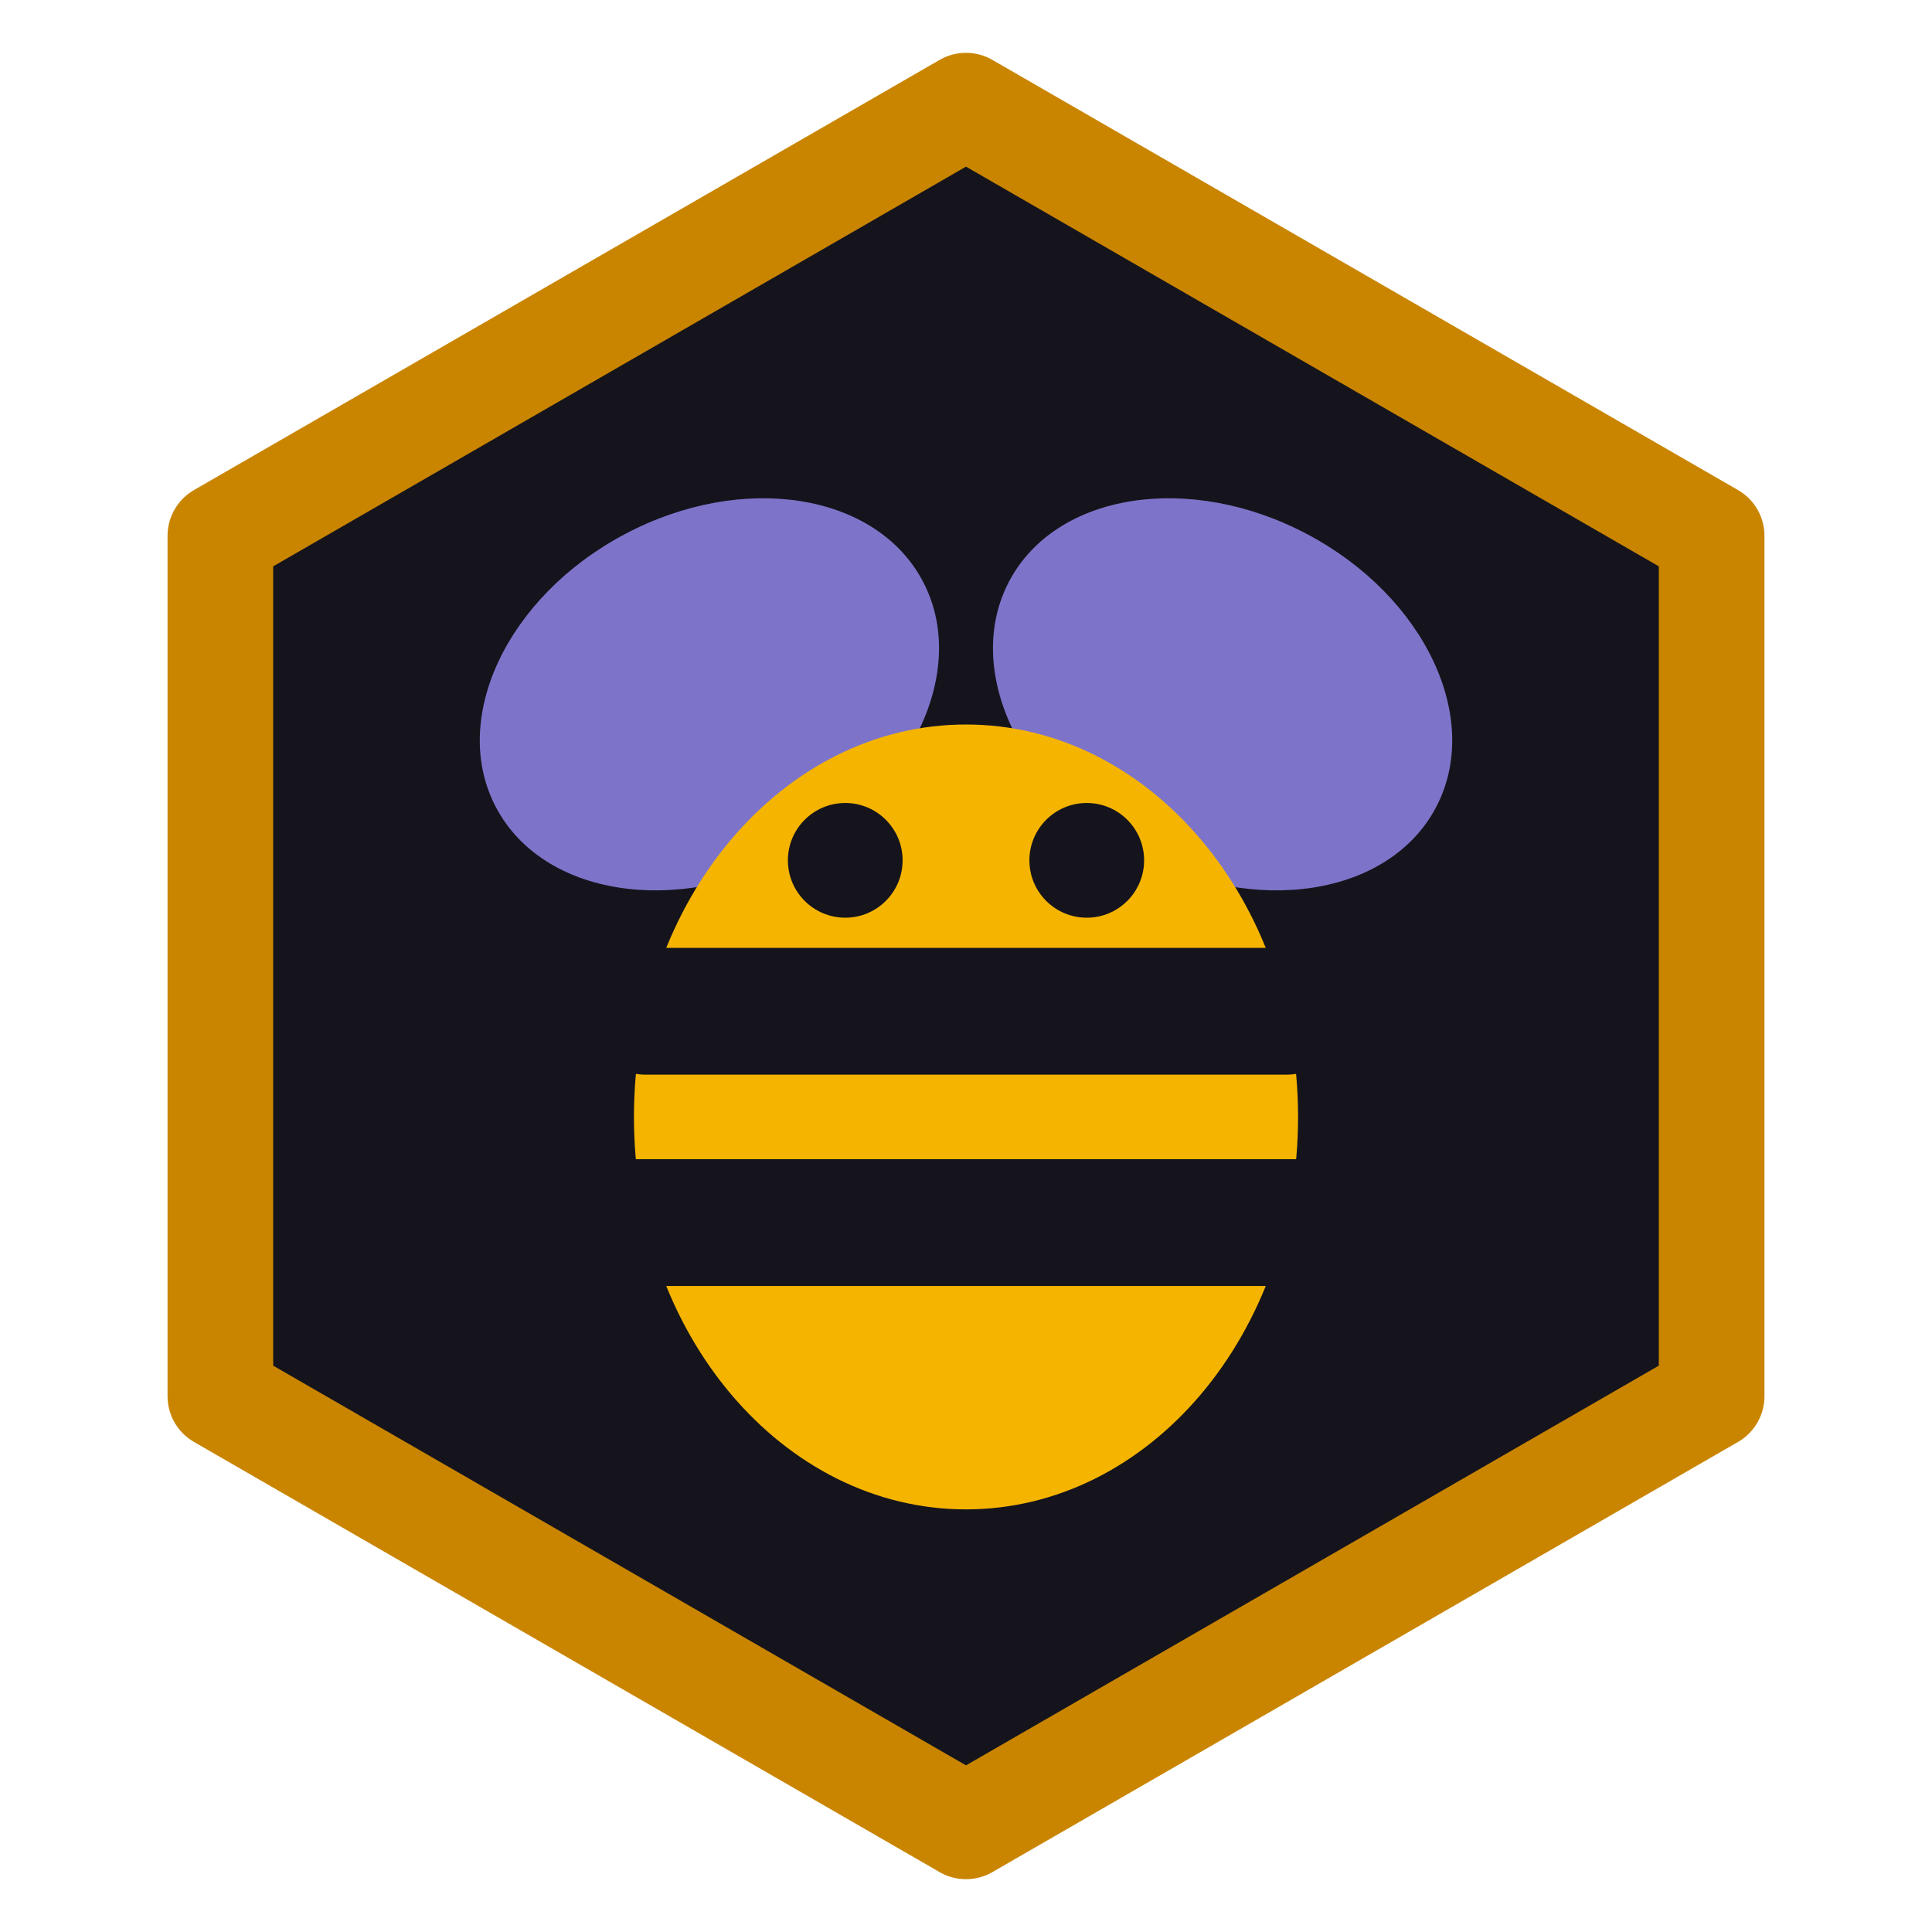
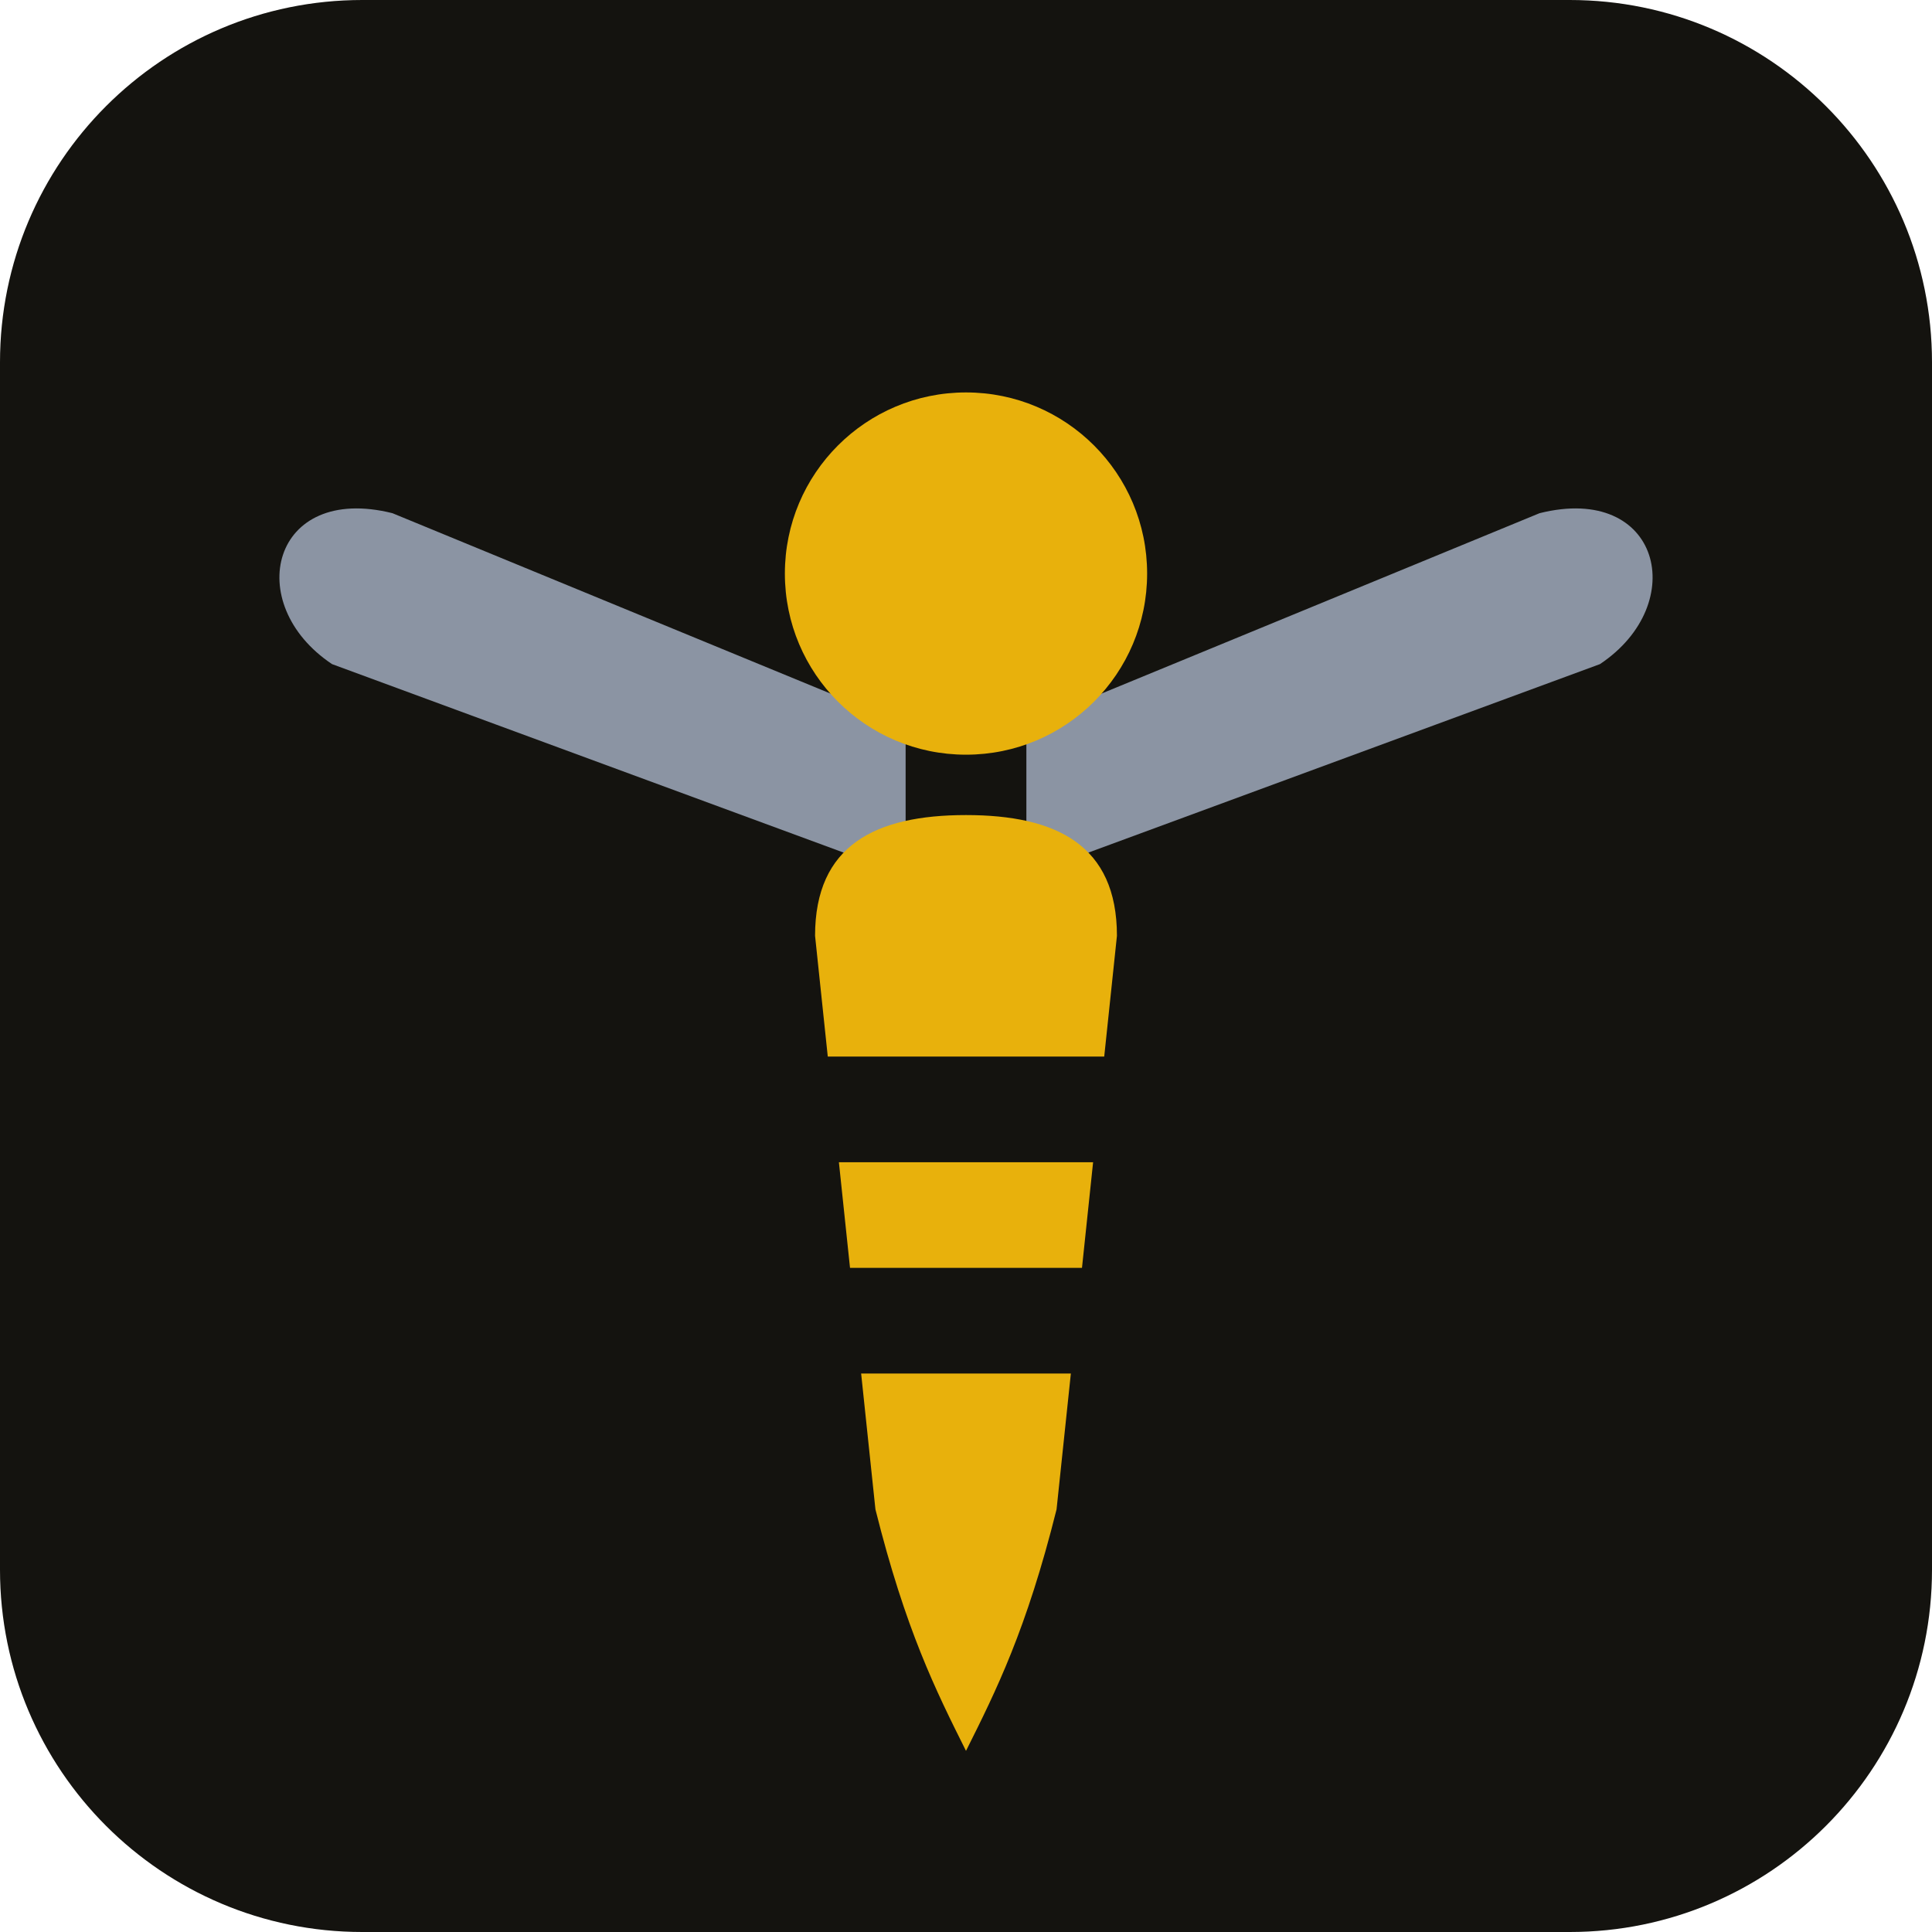
<svg xmlns="http://www.w3.org/2000/svg" viewBox="0 0 64 64">
-   <path d="M32 3.5 56.7 17.75v28.5L32 60.5 7.3 46.25v-28.5z" fill="#15141c" stroke="#c98500" stroke-width="3.5" stroke-linejoin="round" />
-   <ellipse cx="23.5" cy="23" rx="8" ry="6" transform="rotate(-28 23.5 23)" fill="#9085e9" fill-opacity=".85" />
-   <ellipse cx="40.5" cy="23" rx="8" ry="6" transform="rotate(28 40.5 23)" fill="#9085e9" fill-opacity=".85" />
-   <ellipse cx="32" cy="37" rx="11" ry="13" fill="#f5b400" />
-   <path d="M21.4 33.5h21.2M21 40.5h22" stroke="#15141c" stroke-width="4.2" stroke-linecap="round" />
-   <circle cx="28" cy="28.5" r="1.9" fill="#15141c" />
-   <circle cx="36" cy="28.5" r="1.9" fill="#15141c" />
+   <rect width="64" height="64" rx="12" fill="#14130f" />
+   <path d="M30 24 13 17c-4-1-5 3-2 5l19 7z" fill="#a9b4c8" fill-opacity=".8" />
+   <path d="M34 24l17-7c4-1 5 3 2 5l-19 7z" fill="#a9b4c8" fill-opacity=".8" />
+   <path d="M27 31c0-3 2-4 5-4s5 1 5 4l-2 19c-1 4-2 6-3 8-1-2-2-4-3-8z" fill="#e8b10c" />
+   <path d="M27.4 35h9.2l-.3 3.5h-8.6zM28 42h8l-.4 3.5h-7.2z" fill="#14130f" />
+   <circle cx="32" cy="19" r="6" fill="#e8b10c" />
</svg>
